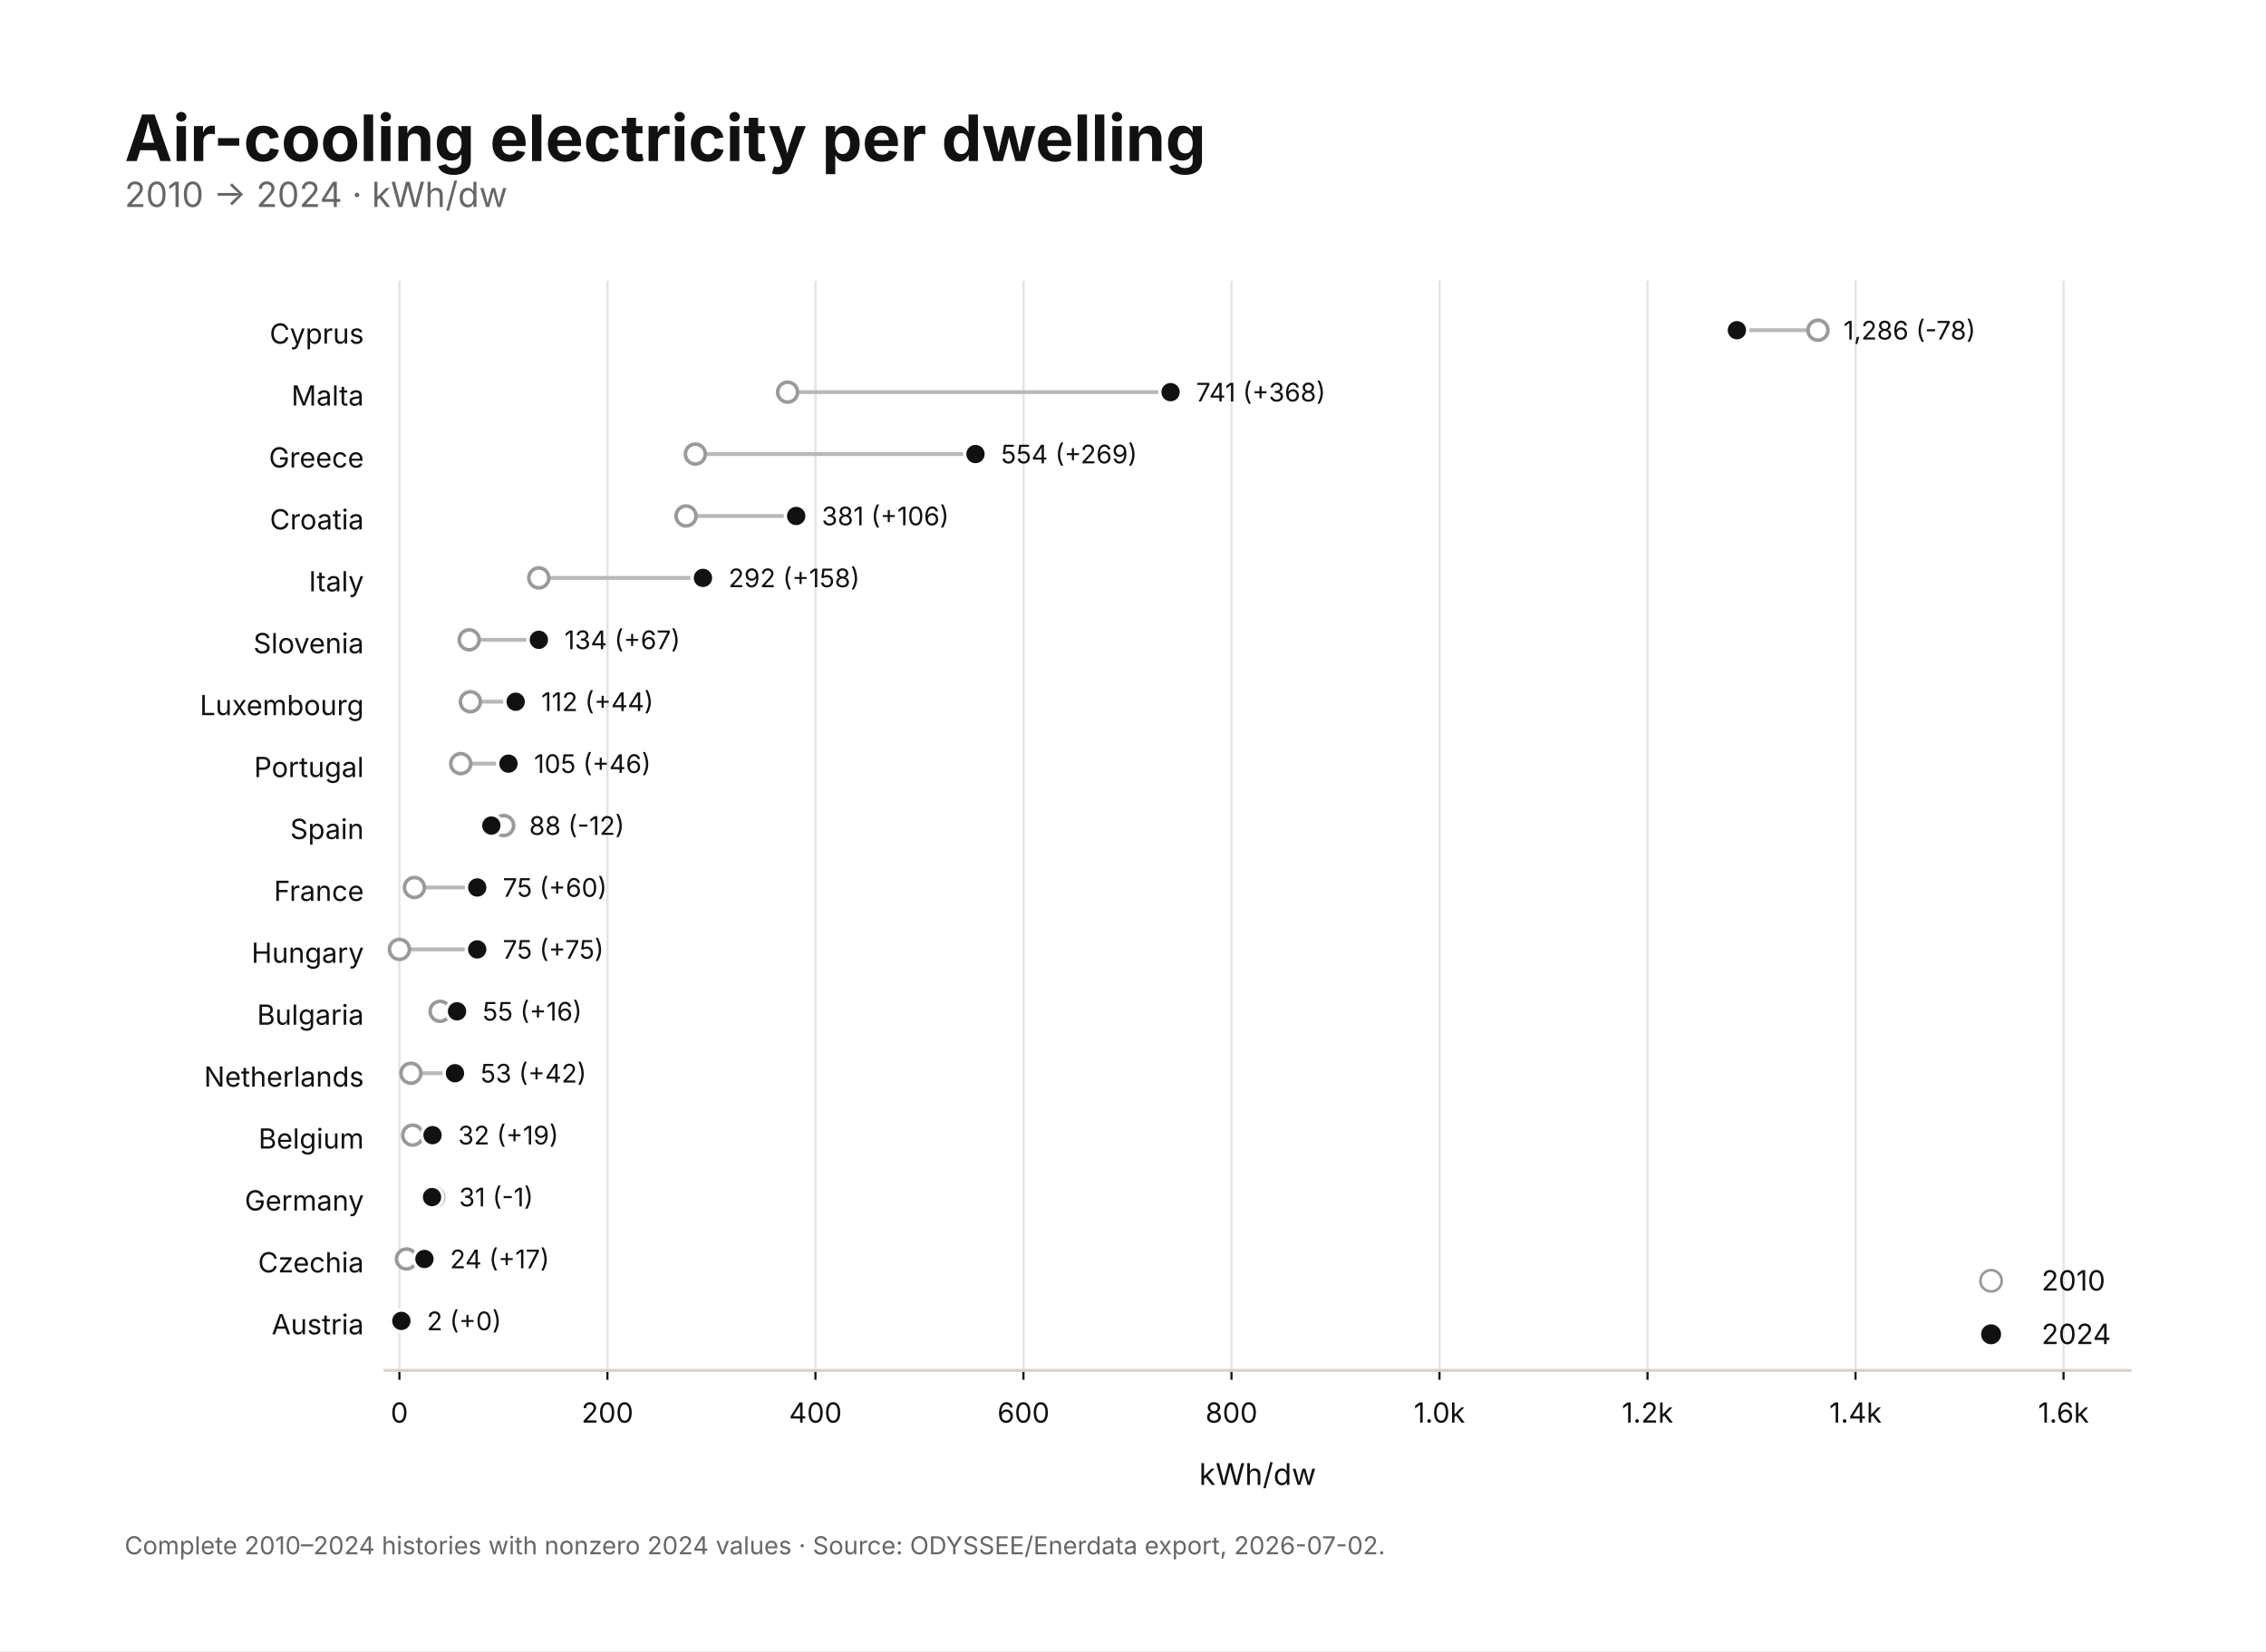
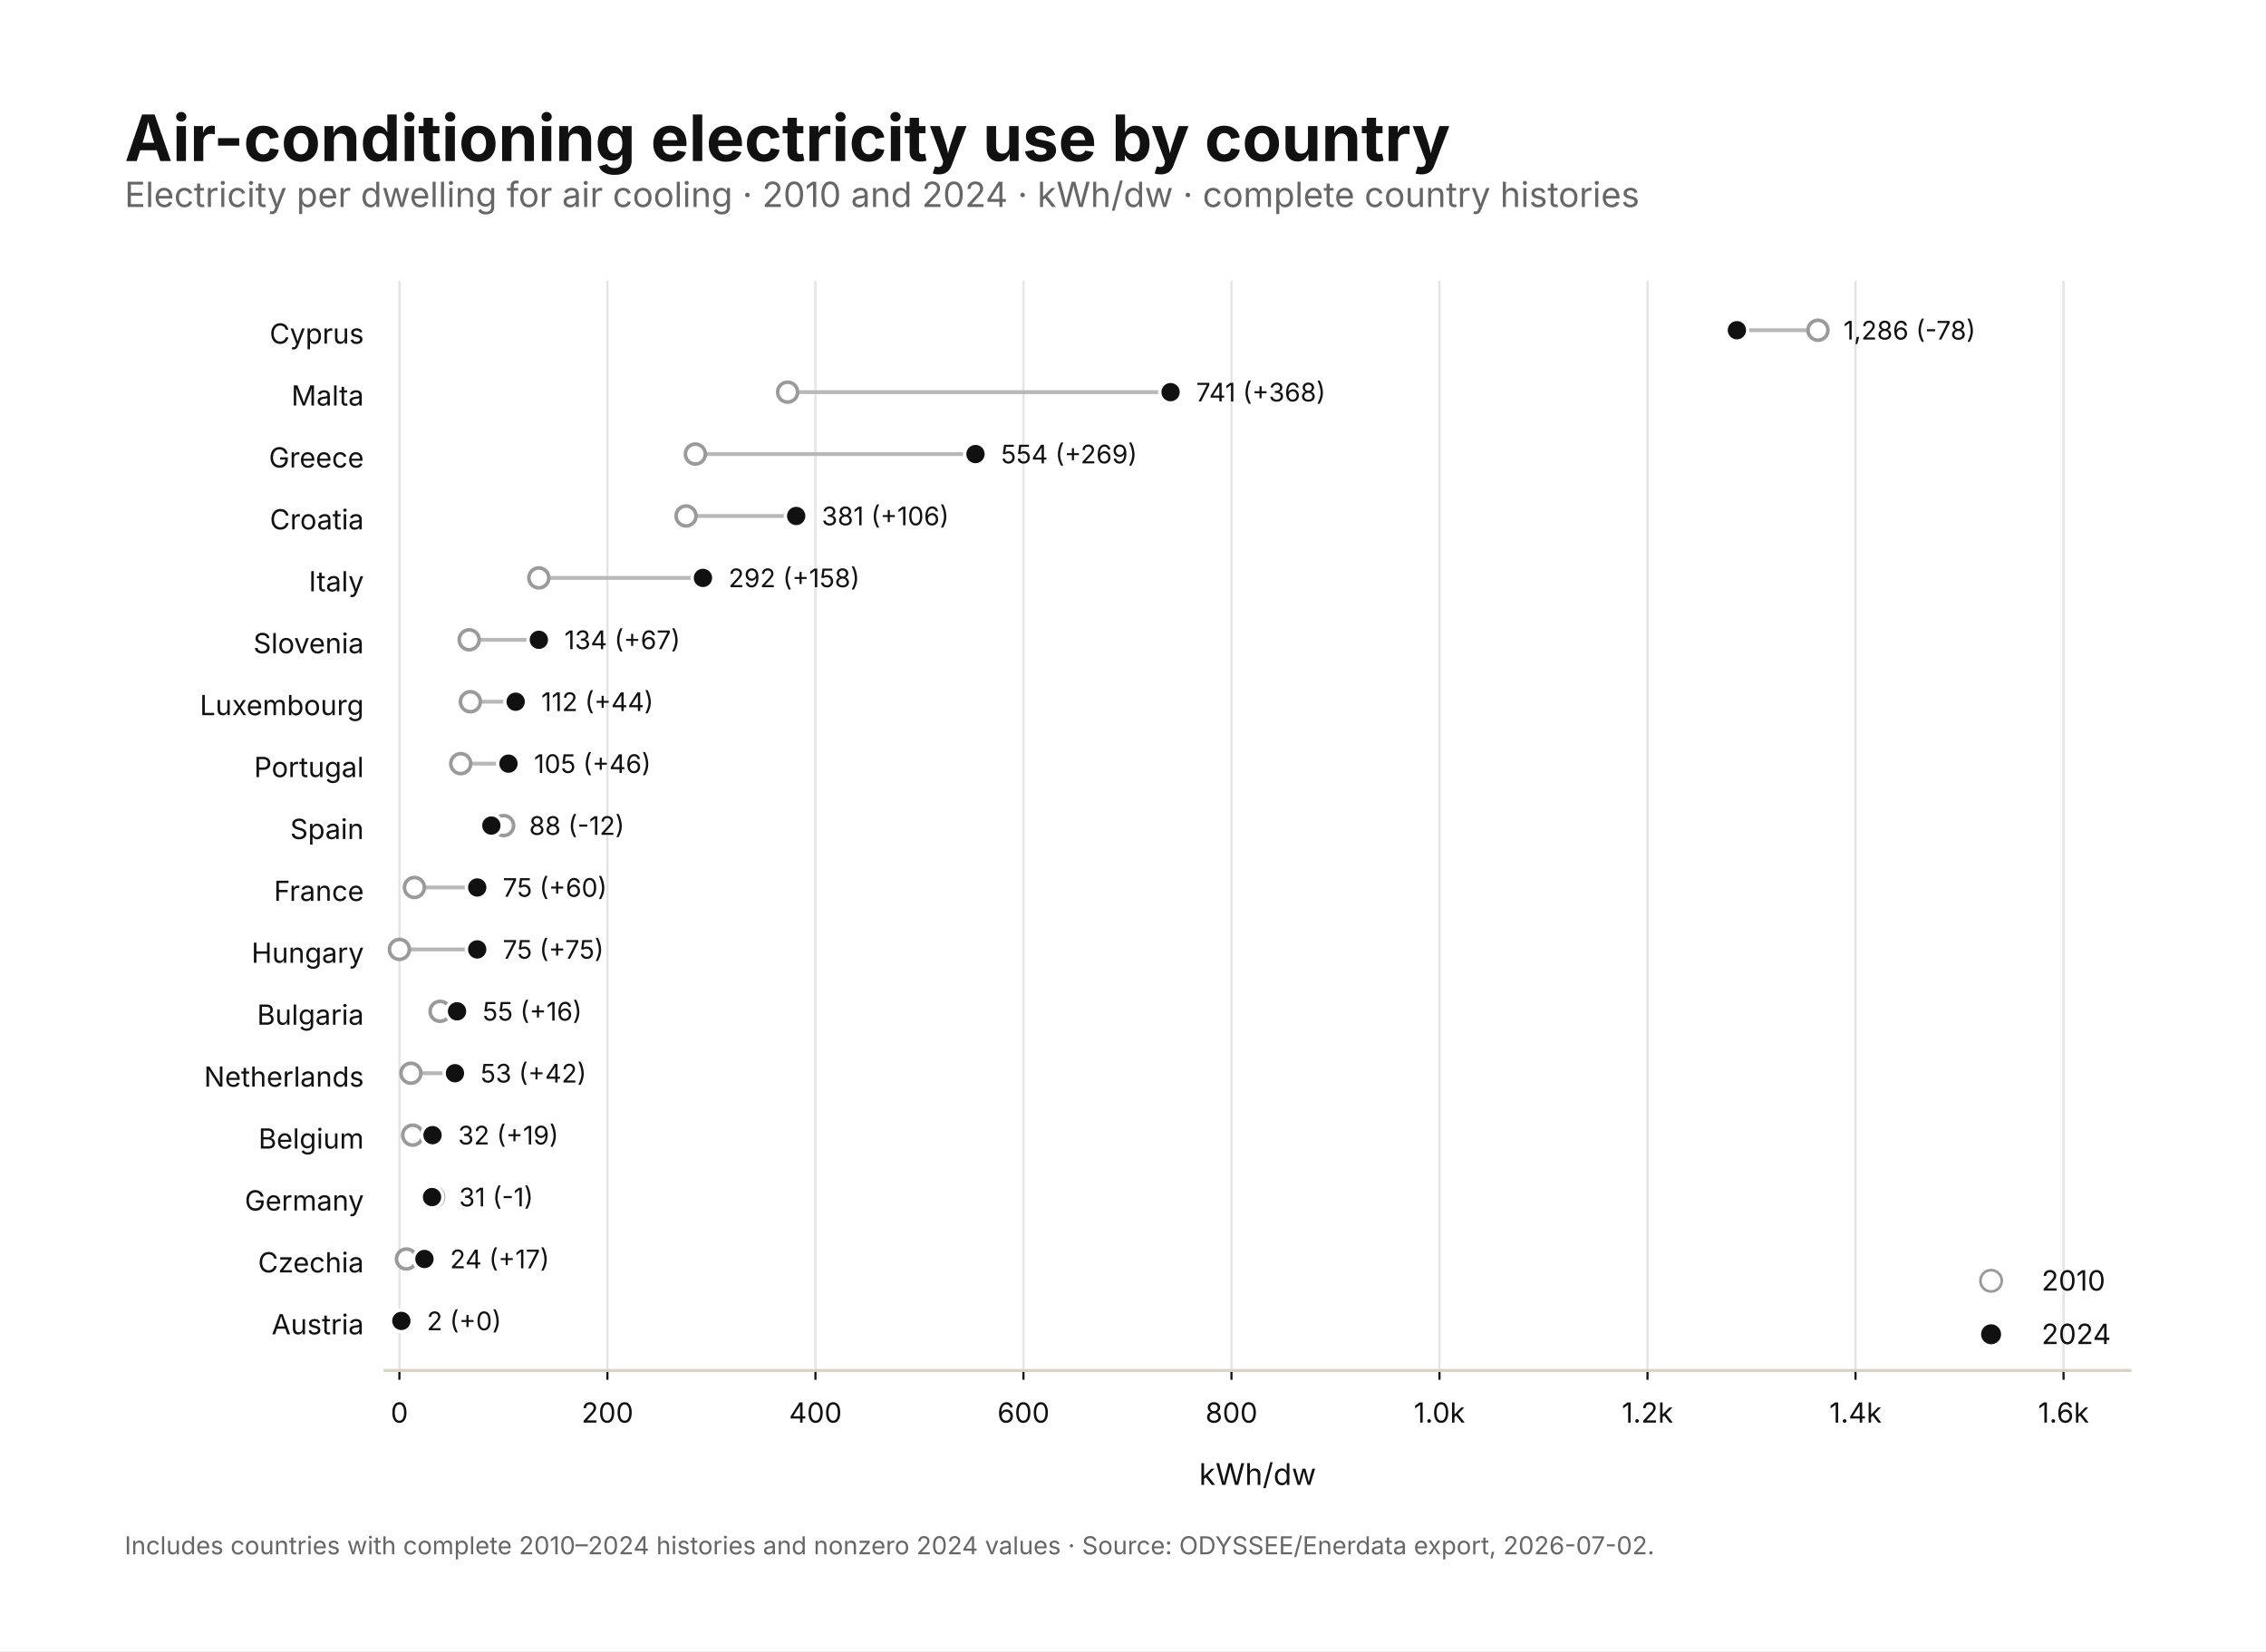
<svg xmlns="http://www.w3.org/2000/svg" xmlns:xlink="http://www.w3.org/1999/xlink" width="849.6pt" height="619.2pt" viewBox="0 0 849.6 619.2" version="1.1">
  <defs>
    <style type="text/css">*{stroke-linejoin: round; stroke-linecap: butt}</style>
  </defs>
  <g id="figure_1">
    <g id="patch_1">
      <path d="M 0 619.2 L 849.6 619.2 L 849.6 0 L 0 0 z " style="fill: #ffffff" />
    </g>
    <g id="axes_1">
      <g id="patch_2">
        <path d="M 144.432 513.936 L 798.624 513.936 L 798.624 105.264 L 144.432 105.264 z " style="fill: #ffffff" />
      </g>
      <g id="matplotlib.axis_1">
        <g id="xtick_1">
          <g id="line2d_1">
            <path d="M 149.751 513.936 L 149.751 105.264 " clip-path="url(#pabd1ff23de)" style="fill: none; stroke: #e4e4e4; stroke-width: 0.85; stroke-linecap: square" />
          </g>
          <g id="line2d_2">
            <defs>
              <path id="mbba8bcf165" d="M 0 0 L 0 3.5 " style="stroke: #111111; stroke-width: 0.8" />
            </defs>
            <g>
              <use xlink:href="#mbba8bcf165" x="149.751" y="513.936" style="fill: #111111; stroke: #111111; stroke-width: 0.8" />
            </g>
          </g>
          <g id="text_1">
            <text style="font-size: 10.4px; font-family: 'Inter', 'Helvetica Neue', 'Arial', 'DejaVu Sans', sans-serif; text-anchor: middle; fill: #111111" x="149.751" y="533.511" transform="rotate(-0 149.7506 533.511)">0</text>
          </g>
        </g>
        <g id="xtick_2">
          <g id="line2d_3">
            <path d="M 227.743 513.936 L 227.743 105.264 " clip-path="url(#pabd1ff23de)" style="fill: none; stroke: #e4e4e4; stroke-width: 0.85; stroke-linecap: square" />
          </g>
          <g id="line2d_4">
            <g>
              <use xlink:href="#mbba8bcf165" x="227.743" y="513.936" style="fill: #111111; stroke: #111111; stroke-width: 0.8" />
            </g>
          </g>
          <g id="text_2">
            <text style="font-size: 10.4px; font-family: 'Inter', 'Helvetica Neue', 'Arial', 'DejaVu Sans', sans-serif; text-anchor: middle; fill: #111111" x="227.743" y="533.511" transform="rotate(-0 227.743 533.511)">200</text>
          </g>
        </g>
        <g id="xtick_3">
          <g id="line2d_5">
            <path d="M 305.735 513.936 L 305.735 105.264 " clip-path="url(#pabd1ff23de)" style="fill: none; stroke: #e4e4e4; stroke-width: 0.85; stroke-linecap: square" />
          </g>
          <g id="line2d_6">
            <g>
              <use xlink:href="#mbba8bcf165" x="305.735" y="513.936" style="fill: #111111; stroke: #111111; stroke-width: 0.8" />
            </g>
          </g>
          <g id="text_3">
            <text style="font-size: 10.4px; font-family: 'Inter', 'Helvetica Neue', 'Arial', 'DejaVu Sans', sans-serif; text-anchor: middle; fill: #111111" x="305.735" y="533.511" transform="rotate(-0 305.7355 533.511)">400</text>
          </g>
        </g>
        <g id="xtick_4">
          <g id="line2d_7">
            <path d="M 383.728 513.936 L 383.728 105.264 " clip-path="url(#pabd1ff23de)" style="fill: none; stroke: #e4e4e4; stroke-width: 0.85; stroke-linecap: square" />
          </g>
          <g id="line2d_8">
            <g>
              <use xlink:href="#mbba8bcf165" x="383.728" y="513.936" style="fill: #111111; stroke: #111111; stroke-width: 0.8" />
            </g>
          </g>
          <g id="text_4">
            <text style="font-size: 10.4px; font-family: 'Inter', 'Helvetica Neue', 'Arial', 'DejaVu Sans', sans-serif; text-anchor: middle; fill: #111111" x="383.728" y="533.511" transform="rotate(-0 383.7279 533.511)">600</text>
          </g>
        </g>
        <g id="xtick_5">
          <g id="line2d_9">
            <path d="M 461.72 513.936 L 461.72 105.264 " clip-path="url(#pabd1ff23de)" style="fill: none; stroke: #e4e4e4; stroke-width: 0.85; stroke-linecap: square" />
          </g>
          <g id="line2d_10">
            <g>
              <use xlink:href="#mbba8bcf165" x="461.72" y="513.936" style="fill: #111111; stroke: #111111; stroke-width: 0.8" />
            </g>
          </g>
          <g id="text_5">
            <text style="font-size: 10.4px; font-family: 'Inter', 'Helvetica Neue', 'Arial', 'DejaVu Sans', sans-serif; text-anchor: middle; fill: #111111" x="461.72" y="533.511" transform="rotate(-0 461.7203 533.511)">800</text>
          </g>
        </g>
        <g id="xtick_6">
          <g id="line2d_11">
            <path d="M 539.713 513.936 L 539.713 105.264 " clip-path="url(#pabd1ff23de)" style="fill: none; stroke: #e4e4e4; stroke-width: 0.85; stroke-linecap: square" />
          </g>
          <g id="line2d_12">
            <g>
              <use xlink:href="#mbba8bcf165" x="539.713" y="513.936" style="fill: #111111; stroke: #111111; stroke-width: 0.8" />
            </g>
          </g>
          <g id="text_6">
            <text style="font-size: 10.4px; font-family: 'Inter', 'Helvetica Neue', 'Arial', 'DejaVu Sans', sans-serif; text-anchor: middle; fill: #111111" x="539.713" y="533.511" transform="rotate(-0 539.7127 533.511)">1.0k</text>
          </g>
        </g>
        <g id="xtick_7">
          <g id="line2d_13">
            <path d="M 617.705 513.936 L 617.705 105.264 " clip-path="url(#pabd1ff23de)" style="fill: none; stroke: #e4e4e4; stroke-width: 0.85; stroke-linecap: square" />
          </g>
          <g id="line2d_14">
            <g>
              <use xlink:href="#mbba8bcf165" x="617.705" y="513.936" style="fill: #111111; stroke: #111111; stroke-width: 0.8" />
            </g>
          </g>
          <g id="text_7">
            <text style="font-size: 10.4px; font-family: 'Inter', 'Helvetica Neue', 'Arial', 'DejaVu Sans', sans-serif; text-anchor: middle; fill: #111111" x="617.705" y="533.511" transform="rotate(-0 617.7051 533.511)">1.2k</text>
          </g>
        </g>
        <g id="xtick_8">
          <g id="line2d_15">
            <path d="M 695.698 513.936 L 695.698 105.264 " clip-path="url(#pabd1ff23de)" style="fill: none; stroke: #e4e4e4; stroke-width: 0.85; stroke-linecap: square" />
          </g>
          <g id="line2d_16">
            <g>
              <use xlink:href="#mbba8bcf165" x="695.698" y="513.936" style="fill: #111111; stroke: #111111; stroke-width: 0.8" />
            </g>
          </g>
          <g id="text_8">
            <text style="font-size: 10.4px; font-family: 'Inter', 'Helvetica Neue', 'Arial', 'DejaVu Sans', sans-serif; text-anchor: middle; fill: #111111" x="695.698" y="533.511" transform="rotate(-0 695.6975 533.511)">1.4k</text>
          </g>
        </g>
        <g id="xtick_9">
          <g id="line2d_17">
            <path d="M 773.69 513.936 L 773.69 105.264 " clip-path="url(#pabd1ff23de)" style="fill: none; stroke: #e4e4e4; stroke-width: 0.85; stroke-linecap: square" />
          </g>
          <g id="line2d_18">
            <g>
              <use xlink:href="#mbba8bcf165" x="773.69" y="513.936" style="fill: #111111; stroke: #111111; stroke-width: 0.8" />
            </g>
          </g>
          <g id="text_9">
            <text style="font-size: 10.4px; font-family: 'Inter', 'Helvetica Neue', 'Arial', 'DejaVu Sans', sans-serif; text-anchor: middle; fill: #111111" x="773.69" y="533.511" transform="rotate(-0 773.6899 533.511)">1.6k</text>
          </g>
        </g>
        <g id="text_10">
          <text style="font-size: 11.2px; font-family: 'Inter', 'Helvetica Neue', 'Arial', 'DejaVu Sans', sans-serif; text-anchor: middle; fill: #111111" x="471.528" y="556.872" transform="rotate(-0 471.528 556.8724)">kWh/dw</text>
        </g>
      </g>
      <g id="matplotlib.axis_2">
        <g id="ytick_1">
          <g id="line2d_19" />
          <g id="text_11">
            <text style="font-size: 10.4px; font-family: 'Inter', 'Helvetica Neue', 'Arial', 'DejaVu Sans', sans-serif; text-anchor: end; fill: #111111" x="136.432" y="128.877" transform="rotate(-0 136.432 128.8775)">Cyprus</text>
          </g>
        </g>
        <g id="ytick_2">
          <g id="line2d_20" />
          <g id="text_12">
            <text style="font-size: 10.4px; font-family: 'Inter', 'Helvetica Neue', 'Arial', 'DejaVu Sans', sans-serif; text-anchor: end; fill: #111111" x="136.432" y="152.097" transform="rotate(-0 136.432 152.0975)">Malta</text>
          </g>
        </g>
        <g id="ytick_3">
          <g id="line2d_21" />
          <g id="text_13">
            <text style="font-size: 10.4px; font-family: 'Inter', 'Helvetica Neue', 'Arial', 'DejaVu Sans', sans-serif; text-anchor: end; fill: #111111" x="136.432" y="175.317" transform="rotate(-0 136.432 175.3175)">Greece</text>
          </g>
        </g>
        <g id="ytick_4">
          <g id="line2d_22" />
          <g id="text_14">
            <text style="font-size: 10.4px; font-family: 'Inter', 'Helvetica Neue', 'Arial', 'DejaVu Sans', sans-serif; text-anchor: end; fill: #111111" x="136.432" y="198.537" transform="rotate(-0 136.432 198.5375)">Croatia</text>
          </g>
        </g>
        <g id="ytick_5">
          <g id="line2d_23" />
          <g id="text_15">
            <text style="font-size: 10.4px; font-family: 'Inter', 'Helvetica Neue', 'Arial', 'DejaVu Sans', sans-serif; text-anchor: end; fill: #111111" x="136.432" y="221.757" transform="rotate(-0 136.432 221.7575)">Italy</text>
          </g>
        </g>
        <g id="ytick_6">
          <g id="line2d_24" />
          <g id="text_16">
            <text style="font-size: 10.4px; font-family: 'Inter', 'Helvetica Neue', 'Arial', 'DejaVu Sans', sans-serif; text-anchor: end; fill: #111111" x="136.432" y="244.977" transform="rotate(-0 136.432 244.9775)">Slovenia</text>
          </g>
        </g>
        <g id="ytick_7">
          <g id="line2d_25" />
          <g id="text_17">
            <text style="font-size: 10.4px; font-family: 'Inter', 'Helvetica Neue', 'Arial', 'DejaVu Sans', sans-serif; text-anchor: end; fill: #111111" x="136.432" y="268.197" transform="rotate(-0 136.432 268.1975)">Luxembourg</text>
          </g>
        </g>
        <g id="ytick_8">
          <g id="line2d_26" />
          <g id="text_18">
            <text style="font-size: 10.4px; font-family: 'Inter', 'Helvetica Neue', 'Arial', 'DejaVu Sans', sans-serif; text-anchor: end; fill: #111111" x="136.432" y="291.418" transform="rotate(-0 136.432 291.4175)">Portugal</text>
          </g>
        </g>
        <g id="ytick_9">
          <g id="line2d_27" />
          <g id="text_19">
            <text style="font-size: 10.4px; font-family: 'Inter', 'Helvetica Neue', 'Arial', 'DejaVu Sans', sans-serif; text-anchor: end; fill: #111111" x="136.432" y="314.637" transform="rotate(-0 136.432 314.6375)">Spain</text>
          </g>
        </g>
        <g id="ytick_10">
          <g id="line2d_28" />
          <g id="text_20">
            <text style="font-size: 10.4px; font-family: 'Inter', 'Helvetica Neue', 'Arial', 'DejaVu Sans', sans-serif; text-anchor: end; fill: #111111" x="136.432" y="337.858" transform="rotate(-0 136.432 337.8575)">France</text>
          </g>
        </g>
        <g id="ytick_11">
          <g id="line2d_29" />
          <g id="text_21">
            <text style="font-size: 10.4px; font-family: 'Inter', 'Helvetica Neue', 'Arial', 'DejaVu Sans', sans-serif; text-anchor: end; fill: #111111" x="136.432" y="361.077" transform="rotate(-0 136.432 361.0775)">Hungary</text>
          </g>
        </g>
        <g id="ytick_12">
          <g id="line2d_30" />
          <g id="text_22">
            <text style="font-size: 10.4px; font-family: 'Inter', 'Helvetica Neue', 'Arial', 'DejaVu Sans', sans-serif; text-anchor: end; fill: #111111" x="136.432" y="384.298" transform="rotate(-0 136.432 384.2975)">Bulgaria</text>
          </g>
        </g>
        <g id="ytick_13">
          <g id="line2d_31" />
          <g id="text_23">
            <text style="font-size: 10.4px; font-family: 'Inter', 'Helvetica Neue', 'Arial', 'DejaVu Sans', sans-serif; text-anchor: end; fill: #111111" x="136.432" y="407.517" transform="rotate(-0 136.432 407.5175)">Netherlands</text>
          </g>
        </g>
        <g id="ytick_14">
          <g id="line2d_32" />
          <g id="text_24">
            <text style="font-size: 10.4px; font-family: 'Inter', 'Helvetica Neue', 'Arial', 'DejaVu Sans', sans-serif; text-anchor: end; fill: #111111" x="136.432" y="430.738" transform="rotate(-0 136.432 430.7375)">Belgium</text>
          </g>
        </g>
        <g id="ytick_15">
          <g id="line2d_33" />
          <g id="text_25">
            <text style="font-size: 10.4px; font-family: 'Inter', 'Helvetica Neue', 'Arial', 'DejaVu Sans', sans-serif; text-anchor: end; fill: #111111" x="136.432" y="453.957" transform="rotate(-0 136.432 453.9575)">Germany</text>
          </g>
        </g>
        <g id="ytick_16">
          <g id="line2d_34" />
          <g id="text_26">
            <text style="font-size: 10.4px; font-family: 'Inter', 'Helvetica Neue', 'Arial', 'DejaVu Sans', sans-serif; text-anchor: end; fill: #111111" x="136.432" y="477.178" transform="rotate(-0 136.432 477.1775)">Czechia</text>
          </g>
        </g>
        <g id="ytick_17">
          <g id="line2d_35" />
          <g id="text_27">
            <text style="font-size: 10.4px; font-family: 'Inter', 'Helvetica Neue', 'Arial', 'DejaVu Sans', sans-serif; text-anchor: end; fill: #111111" x="136.432" y="500.397" transform="rotate(-0 136.432 500.3975)">Austria</text>
          </g>
        </g>
      </g>
      <g id="LineCollection_1">
        <path d="M 681.614 123.84 L 651.224 123.84 " clip-path="url(#pabd1ff23de)" style="fill: none; stroke: #b8b8b8; stroke-width: 1.45" />
      </g>
      <g id="LineCollection_2">
        <path d="M 295.304 147.06 L 438.888 147.06 " clip-path="url(#pabd1ff23de)" style="fill: none; stroke: #b8b8b8; stroke-width: 1.45" />
      </g>
      <g id="LineCollection_3">
        <path d="M 260.711 170.28 L 365.738 170.28 " clip-path="url(#pabd1ff23de)" style="fill: none; stroke: #b8b8b8; stroke-width: 1.45" />
      </g>
      <g id="LineCollection_4">
        <path d="M 257.222 193.5 L 298.518 193.5 " clip-path="url(#pabd1ff23de)" style="fill: none; stroke: #b8b8b8; stroke-width: 1.45" />
      </g>
      <g id="LineCollection_5">
        <path d="M 202.025 216.72 L 263.559 216.72 " clip-path="url(#pabd1ff23de)" style="fill: none; stroke: #b8b8b8; stroke-width: 1.45" />
      </g>
      <g id="LineCollection_6">
        <path d="M 175.916 239.94 L 202.034 239.94 " clip-path="url(#pabd1ff23de)" style="fill: none; stroke: #b8b8b8; stroke-width: 1.45" />
      </g>
      <g id="LineCollection_7">
        <path d="M 176.366 263.16 L 193.344 263.16 " clip-path="url(#pabd1ff23de)" style="fill: none; stroke: #b8b8b8; stroke-width: 1.45" />
      </g>
      <g id="LineCollection_8">
        <path d="M 172.75 286.38 L 190.643 286.38 " clip-path="url(#pabd1ff23de)" style="fill: none; stroke: #b8b8b8; stroke-width: 1.45" />
      </g>
      <g id="LineCollection_9">
        <path d="M 188.827 309.6 L 184.221 309.6 " clip-path="url(#pabd1ff23de)" style="fill: none; stroke: #b8b8b8; stroke-width: 1.45" />
      </g>
      <g id="LineCollection_10">
        <path d="M 155.377 332.82 L 178.93 332.82 " clip-path="url(#pabd1ff23de)" style="fill: none; stroke: #b8b8b8; stroke-width: 1.45" />
      </g>
      <g id="LineCollection_11">
        <path d="M 149.751 356.04 L 178.919 356.04 " clip-path="url(#pabd1ff23de)" style="fill: none; stroke: #b8b8b8; stroke-width: 1.45" />
      </g>
      <g id="LineCollection_12">
        <path d="M 165.001 379.26 L 171.358 379.26 " clip-path="url(#pabd1ff23de)" style="fill: none; stroke: #b8b8b8; stroke-width: 1.45" />
      </g>
      <g id="LineCollection_13">
        <path d="M 154.067 402.48 L 170.581 402.48 " clip-path="url(#pabd1ff23de)" style="fill: none; stroke: #b8b8b8; stroke-width: 1.45" />
      </g>
      <g id="LineCollection_14">
        <path d="M 154.727 425.7 L 162.167 425.7 " clip-path="url(#pabd1ff23de)" style="fill: none; stroke: #b8b8b8; stroke-width: 1.45" />
      </g>
      <g id="LineCollection_15">
        <path d="M 162.548 448.92 L 161.989 448.92 " clip-path="url(#pabd1ff23de)" style="fill: none; stroke: #b8b8b8; stroke-width: 1.45" />
      </g>
      <g id="LineCollection_16">
        <path d="M 152.393 472.14 L 159.137 472.14 " clip-path="url(#pabd1ff23de)" style="fill: none; stroke: #b8b8b8; stroke-width: 1.45" />
      </g>
      <g id="LineCollection_17">
        <path d="M 150.389 495.36 L 150.482 495.36 " clip-path="url(#pabd1ff23de)" style="fill: none; stroke: #b8b8b8; stroke-width: 1.45" />
      </g>
      <g id="patch_3">
        <path d="M 144.432 513.936 L 798.624 513.936 " style="fill: none; stroke: #d8d2c8; stroke-width: 1.15; stroke-linejoin: miter; stroke-linecap: square" />
      </g>
      <g id="PathCollection_1">
        <defs>
          <path id="m880a3c3259" d="M 0 3.742 C 0.992 3.742 1.944 3.347 2.646 2.646 C 3.347 1.944 3.742 0.992 3.742 0 C 3.742 -0.992 3.347 -1.944 2.646 -2.646 C 1.944 -3.347 0.992 -3.742 0 -3.742 C -0.992 -3.742 -1.944 -3.347 -2.646 -2.646 C -3.347 -1.944 -3.742 -0.992 -3.742 0 C -3.742 0.992 -3.347 1.944 -2.646 2.646 C -1.944 3.347 -0.992 3.742 0 3.742 z " style="stroke: #9a9a9a; stroke-width: 1.35" />
        </defs>
        <g clip-path="url(#pabd1ff23de)">
          <use xlink:href="#m880a3c3259" x="681.614" y="123.84" style="fill: #ffffff; stroke: #9a9a9a; stroke-width: 1.35" />
          <use xlink:href="#m880a3c3259" x="295.304" y="147.06" style="fill: #ffffff; stroke: #9a9a9a; stroke-width: 1.35" />
          <use xlink:href="#m880a3c3259" x="260.711" y="170.28" style="fill: #ffffff; stroke: #9a9a9a; stroke-width: 1.35" />
          <use xlink:href="#m880a3c3259" x="257.222" y="193.5" style="fill: #ffffff; stroke: #9a9a9a; stroke-width: 1.35" />
          <use xlink:href="#m880a3c3259" x="202.025" y="216.72" style="fill: #ffffff; stroke: #9a9a9a; stroke-width: 1.35" />
          <use xlink:href="#m880a3c3259" x="175.916" y="239.94" style="fill: #ffffff; stroke: #9a9a9a; stroke-width: 1.35" />
          <use xlink:href="#m880a3c3259" x="176.366" y="263.16" style="fill: #ffffff; stroke: #9a9a9a; stroke-width: 1.35" />
          <use xlink:href="#m880a3c3259" x="172.75" y="286.38" style="fill: #ffffff; stroke: #9a9a9a; stroke-width: 1.35" />
          <use xlink:href="#m880a3c3259" x="188.827" y="309.6" style="fill: #ffffff; stroke: #9a9a9a; stroke-width: 1.35" />
          <use xlink:href="#m880a3c3259" x="155.377" y="332.82" style="fill: #ffffff; stroke: #9a9a9a; stroke-width: 1.35" />
          <use xlink:href="#m880a3c3259" x="149.751" y="356.04" style="fill: #ffffff; stroke: #9a9a9a; stroke-width: 1.35" />
          <use xlink:href="#m880a3c3259" x="165.001" y="379.26" style="fill: #ffffff; stroke: #9a9a9a; stroke-width: 1.35" />
          <use xlink:href="#m880a3c3259" x="154.067" y="402.48" style="fill: #ffffff; stroke: #9a9a9a; stroke-width: 1.35" />
          <use xlink:href="#m880a3c3259" x="154.727" y="425.7" style="fill: #ffffff; stroke: #9a9a9a; stroke-width: 1.35" />
          <use xlink:href="#m880a3c3259" x="162.548" y="448.92" style="fill: #ffffff; stroke: #9a9a9a; stroke-width: 1.35" />
          <use xlink:href="#m880a3c3259" x="152.393" y="472.14" style="fill: #ffffff; stroke: #9a9a9a; stroke-width: 1.35" />
          <use xlink:href="#m880a3c3259" x="150.389" y="495.36" style="fill: #ffffff; stroke: #9a9a9a; stroke-width: 1.35" />
        </g>
      </g>
      <g id="text_28">
        <text style="font-size: 9.6px; font-family: 'Inter', 'Helvetica Neue', 'Arial', 'DejaVu Sans', sans-serif; text-anchor: start; fill: #111111" x="691.188" y="127.331" transform="rotate(-0 691.1876 127.3309)">1,286 (-78)</text>
      </g>
      <g id="text_29">
        <text style="font-size: 9.6px; font-family: 'Inter', 'Helvetica Neue', 'Arial', 'DejaVu Sans', sans-serif; text-anchor: start; fill: #111111" x="448.462" y="150.551" transform="rotate(-0 448.4617 150.5509)">741 (+368)</text>
      </g>
      <g id="text_30">
        <text style="font-size: 9.6px; font-family: 'Inter', 'Helvetica Neue', 'Arial', 'DejaVu Sans', sans-serif; text-anchor: start; fill: #111111" x="375.312" y="173.771" transform="rotate(-0 375.3118 173.7709)">554 (+269)</text>
      </g>
      <g id="text_31">
        <text style="font-size: 9.6px; font-family: 'Inter', 'Helvetica Neue', 'Arial', 'DejaVu Sans', sans-serif; text-anchor: start; fill: #111111" x="308.092" y="196.991" transform="rotate(-0 308.0919 196.9909)">381 (+106)</text>
      </g>
      <g id="text_32">
        <text style="font-size: 9.6px; font-family: 'Inter', 'Helvetica Neue', 'Arial', 'DejaVu Sans', sans-serif; text-anchor: start; fill: #111111" x="273.133" y="220.211" transform="rotate(-0 273.1328 220.2109)">292 (+158)</text>
      </g>
      <g id="text_33">
        <text style="font-size: 9.6px; font-family: 'Inter', 'Helvetica Neue', 'Arial', 'DejaVu Sans', sans-serif; text-anchor: start; fill: #111111" x="211.608" y="243.431" transform="rotate(-0 211.6075 243.4309)">134 (+67)</text>
      </g>
      <g id="text_34">
        <text style="font-size: 9.6px; font-family: 'Inter', 'Helvetica Neue', 'Arial', 'DejaVu Sans', sans-serif; text-anchor: start; fill: #111111" x="202.917" y="266.651" transform="rotate(-0 202.9173 266.6509)">112 (+44)</text>
      </g>
      <g id="text_35">
        <text style="font-size: 9.6px; font-family: 'Inter', 'Helvetica Neue', 'Arial', 'DejaVu Sans', sans-serif; text-anchor: start; fill: #111111" x="200.217" y="289.871" transform="rotate(-0 200.217 289.8709)">105 (+46)</text>
      </g>
      <g id="text_36">
        <text style="font-size: 9.6px; font-family: 'Inter', 'Helvetica Neue', 'Arial', 'DejaVu Sans', sans-serif; text-anchor: start; fill: #111111" x="198.4" y="313.091" transform="rotate(-0 198.4003 313.0909)">88 (-12)</text>
      </g>
      <g id="text_37">
        <text style="font-size: 9.6px; font-family: 'Inter', 'Helvetica Neue', 'Arial', 'DejaVu Sans', sans-serif; text-anchor: start; fill: #111111" x="188.503" y="336.311" transform="rotate(-0 188.5031 336.3109)">75 (+60)</text>
      </g>
      <g id="text_38">
        <text style="font-size: 9.6px; font-family: 'Inter', 'Helvetica Neue', 'Arial', 'DejaVu Sans', sans-serif; text-anchor: start; fill: #111111" x="188.492" y="359.531" transform="rotate(-0 188.4924 359.5309)">75 (+75)</text>
      </g>
      <g id="text_39">
        <text style="font-size: 9.6px; font-family: 'Inter', 'Helvetica Neue', 'Arial', 'DejaVu Sans', sans-serif; text-anchor: start; fill: #111111" x="180.931" y="382.751" transform="rotate(-0 180.9314 382.7509)">55 (+16)</text>
      </g>
      <g id="text_40">
        <text style="font-size: 9.6px; font-family: 'Inter', 'Helvetica Neue', 'Arial', 'DejaVu Sans', sans-serif; text-anchor: start; fill: #111111" x="180.155" y="405.971" transform="rotate(-0 180.1548 405.9709)">53 (+42)</text>
      </g>
      <g id="text_41">
        <text style="font-size: 9.6px; font-family: 'Inter', 'Helvetica Neue', 'Arial', 'DejaVu Sans', sans-serif; text-anchor: start; fill: #111111" x="171.74" y="429.191" transform="rotate(-0 171.7404 429.1909)">32 (+19)</text>
      </g>
      <g id="text_42">
        <text style="font-size: 9.6px; font-family: 'Inter', 'Helvetica Neue', 'Arial', 'DejaVu Sans', sans-serif; text-anchor: start; fill: #111111" x="172.121" y="452.411" transform="rotate(-0 172.1212 452.4109)">31 (-1)</text>
      </g>
      <g id="text_43">
        <text style="font-size: 9.6px; font-family: 'Inter', 'Helvetica Neue', 'Arial', 'DejaVu Sans', sans-serif; text-anchor: start; fill: #111111" x="168.71" y="475.631" transform="rotate(-0 168.7103 475.6309)">24 (+17)</text>
      </g>
      <g id="text_44">
        <text style="font-size: 9.6px; font-family: 'Inter', 'Helvetica Neue', 'Arial', 'DejaVu Sans', sans-serif; text-anchor: start; fill: #111111" x="160.055" y="498.851" transform="rotate(-0 160.0555 498.8509)">2 (+0)</text>
      </g>
      <g id="PathCollection_2">
        <defs>
          <path id="m5591c23a96" d="M 0 4.062 C 1.077 4.062 2.111 3.634 2.872 2.872 C 3.634 2.111 4.062 1.077 4.062 0 C 4.062 -1.077 3.634 -2.111 2.872 -2.872 C 2.111 -3.634 1.077 -4.062 0 -4.062 C -1.077 -4.062 -2.111 -3.634 -2.872 -2.872 C -3.634 -2.111 -4.062 -1.077 -4.062 0 C -4.062 1.077 -3.634 2.111 -2.872 2.872 C -2.111 3.634 -1.077 4.062 0 4.062 z " style="stroke: #ffffff; stroke-width: 1.25" />
        </defs>
        <g clip-path="url(#pabd1ff23de)">
          <use xlink:href="#m5591c23a96" x="651.224" y="123.84" style="fill: #111111; stroke: #ffffff; stroke-width: 1.25" />
          <use xlink:href="#m5591c23a96" x="438.888" y="147.06" style="fill: #111111; stroke: #ffffff; stroke-width: 1.25" />
          <use xlink:href="#m5591c23a96" x="365.738" y="170.28" style="fill: #111111; stroke: #ffffff; stroke-width: 1.25" />
          <use xlink:href="#m5591c23a96" x="298.518" y="193.5" style="fill: #111111; stroke: #ffffff; stroke-width: 1.25" />
          <use xlink:href="#m5591c23a96" x="263.559" y="216.72" style="fill: #111111; stroke: #ffffff; stroke-width: 1.25" />
          <use xlink:href="#m5591c23a96" x="202.034" y="239.94" style="fill: #111111; stroke: #ffffff; stroke-width: 1.25" />
          <use xlink:href="#m5591c23a96" x="193.344" y="263.16" style="fill: #111111; stroke: #ffffff; stroke-width: 1.25" />
          <use xlink:href="#m5591c23a96" x="190.643" y="286.38" style="fill: #111111; stroke: #ffffff; stroke-width: 1.25" />
          <use xlink:href="#m5591c23a96" x="184.221" y="309.6" style="fill: #111111; stroke: #ffffff; stroke-width: 1.25" />
          <use xlink:href="#m5591c23a96" x="178.93" y="332.82" style="fill: #111111; stroke: #ffffff; stroke-width: 1.25" />
          <use xlink:href="#m5591c23a96" x="178.919" y="356.04" style="fill: #111111; stroke: #ffffff; stroke-width: 1.25" />
          <use xlink:href="#m5591c23a96" x="171.358" y="379.26" style="fill: #111111; stroke: #ffffff; stroke-width: 1.25" />
          <use xlink:href="#m5591c23a96" x="170.581" y="402.48" style="fill: #111111; stroke: #ffffff; stroke-width: 1.25" />
          <use xlink:href="#m5591c23a96" x="162.167" y="425.7" style="fill: #111111; stroke: #ffffff; stroke-width: 1.25" />
          <use xlink:href="#m5591c23a96" x="161.989" y="448.92" style="fill: #111111; stroke: #ffffff; stroke-width: 1.25" />
          <use xlink:href="#m5591c23a96" x="159.137" y="472.14" style="fill: #111111; stroke: #ffffff; stroke-width: 1.25" />
          <use xlink:href="#m5591c23a96" x="150.482" y="495.36" style="fill: #111111; stroke: #ffffff; stroke-width: 1.25" />
        </g>
      </g>
      <g id="legend_1">
        <g id="line2d_36">
          <path d="M 736.026 480.318 L 746.526 480.318 L 757.026 480.318 " style="fill: none; stroke: #000000; stroke-opacity: 0; stroke-width: 1.5; stroke-linecap: square" />
          <defs>
            <path id="m8cbe843635" d="M 0 4 C 1.061 4 2.078 3.579 2.828 2.828 C 3.579 2.078 4 1.061 4 0 C 4 -1.061 3.579 -2.078 2.828 -2.828 C 2.078 -3.579 1.061 -4 0 -4 C -1.061 -4 -2.078 -3.579 -2.828 -2.828 C -3.579 -2.078 -4 -1.061 -4 0 C -4 1.061 -3.579 2.078 -2.828 2.828 C -2.078 3.579 -1.061 4 0 4 z " style="stroke: #9a9a9a" />
          </defs>
          <g>
            <use xlink:href="#m8cbe843635" x="746.526" y="480.318" style="fill: #ffffff; stroke: #9a9a9a" />
          </g>
        </g>
        <g id="text_45">
          <text style="font-size: 10.5px; font-family: 'Inter', 'Helvetica Neue', 'Arial', 'DejaVu Sans', sans-serif; text-anchor: start; fill: #111111" x="765.426" y="483.993" transform="rotate(-0 765.426 483.9931)">2010</text>
        </g>
        <g id="line2d_37">
          <path d="M 736.026 500.375 L 746.526 500.375 L 757.026 500.375 " style="fill: none; stroke: #000000; stroke-opacity: 0; stroke-width: 1.5; stroke-linecap: square" />
          <defs>
            <path id="m1707f11874" d="M 0 4.25 C 1.127 4.25 2.208 3.802 3.005 3.005 C 3.802 2.208 4.25 1.127 4.25 0 C 4.25 -1.127 3.802 -2.208 3.005 -3.005 C 2.208 -3.802 1.127 -4.25 0 -4.25 C -1.127 -4.25 -2.208 -3.802 -3.005 -3.005 C -3.802 -2.208 -4.25 -1.127 -4.25 0 C -4.25 1.127 -3.802 2.208 -3.005 3.005 C -2.208 3.802 -1.127 4.25 0 4.25 z " style="stroke: #ffffff" />
          </defs>
          <g>
            <use xlink:href="#m1707f11874" x="746.526" y="500.375" style="fill: #111111; stroke: #ffffff" />
          </g>
        </g>
        <g id="text_46">
          <text style="font-size: 10.5px; font-family: 'Inter', 'Helvetica Neue', 'Arial', 'DejaVu Sans', sans-serif; text-anchor: start; fill: #111111" x="765.426" y="504.05" transform="rotate(-0 765.426 504.0505)">2024</text>
        </g>
      </g>
    </g>
    <g id="text_47">
-       <text style="font-weight: 700; font-size: 24px; font-family: 'Inter', 'Helvetica Neue', 'Arial', 'DejaVu Sans', sans-serif; text-anchor: start; fill: #111111" x="46.728" y="60.402" transform="rotate(-0 46.728 60.402)">Air-cooling electricity per dwelling</text>
+       <text style="font-weight: 700; font-size: 24px; font-family: 'Inter', 'Helvetica Neue', 'Arial', 'DejaVu Sans', sans-serif; text-anchor: start; fill: #111111" x="46.728" y="60.402" transform="rotate(-0 46.728 60.402)">Air-conditioning electricity use by country</text>
    </g>
    <g id="text_48">
-       <text style="font-size: 13px; font-family: 'Inter', 'Helvetica Neue', 'Arial', 'DejaVu Sans', sans-serif; text-anchor: start; fill: #666666" x="46.728" y="77.61" transform="rotate(-0 46.728 77.60975)">2010 → 2024 · kWh/dw</text>
+       <text style="font-size: 13px; font-family: 'Inter', 'Helvetica Neue', 'Arial', 'DejaVu Sans', sans-serif; text-anchor: start; fill: #666666" x="46.728" y="77.61" transform="rotate(-0 46.728 77.60975)">Electricity per dwelling for air cooling · 2010 and 2024 · kWh/dw · complete country histories</text>
    </g>
    <g id="text_49">
-       <text style="font-size: 9.3px; font-family: 'Inter', 'Helvetica Neue', 'Arial', 'DejaVu Sans', sans-serif; text-anchor: start; fill: #666666" x="46.728" y="582.898" transform="rotate(-0 46.728 582.8983)">Complete 2010–2024 histories with nonzero 2024 values · Source: ODYSSEE/Enerdata export, 2026-07-02.</text>
+       <text style="font-size: 9.3px; font-family: 'Inter', 'Helvetica Neue', 'Arial', 'DejaVu Sans', sans-serif; text-anchor: start; fill: #666666" x="46.728" y="582.898" transform="rotate(-0 46.728 582.8983)">Includes countries with complete 2010–2024 histories and nonzero 2024 values · Source: ODYSSEE/Enerdata export, 2026-07-02.</text>
    </g>
  </g>
  <defs>
    <clipPath id="pabd1ff23de">
      <rect x="144.432" y="105.264" width="654.192" height="408.672" />
    </clipPath>
  </defs>
</svg>
